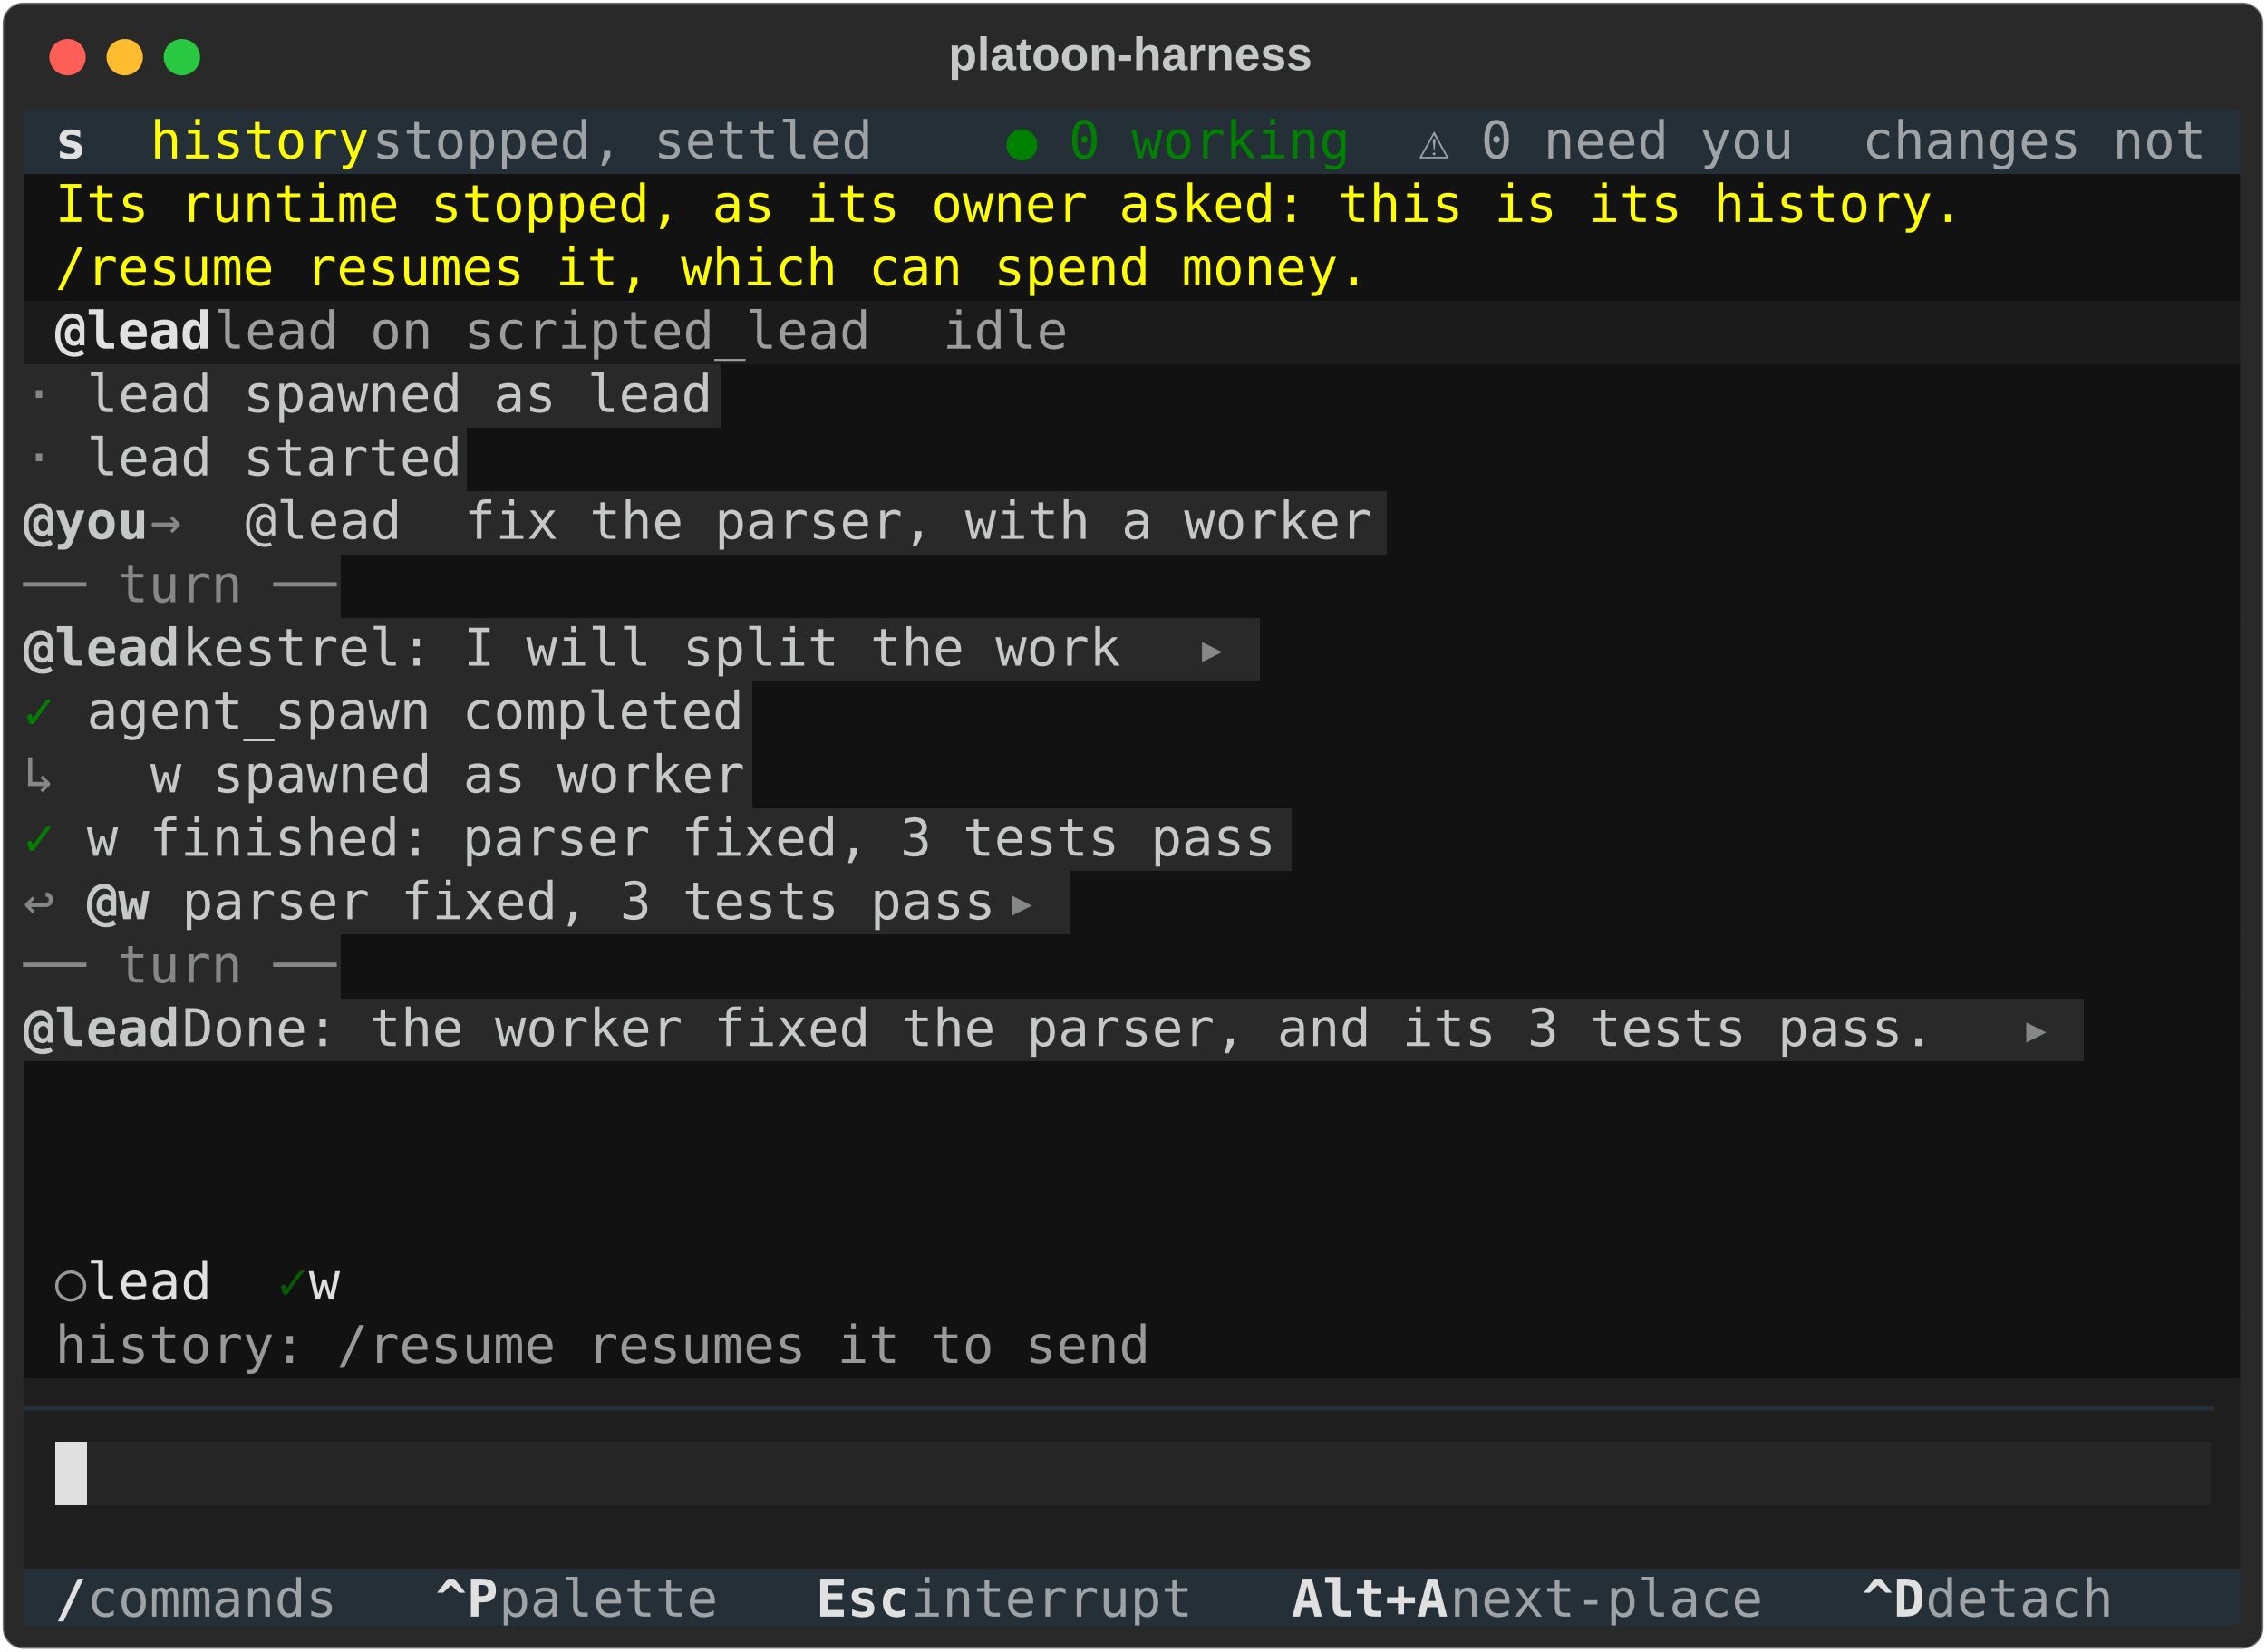
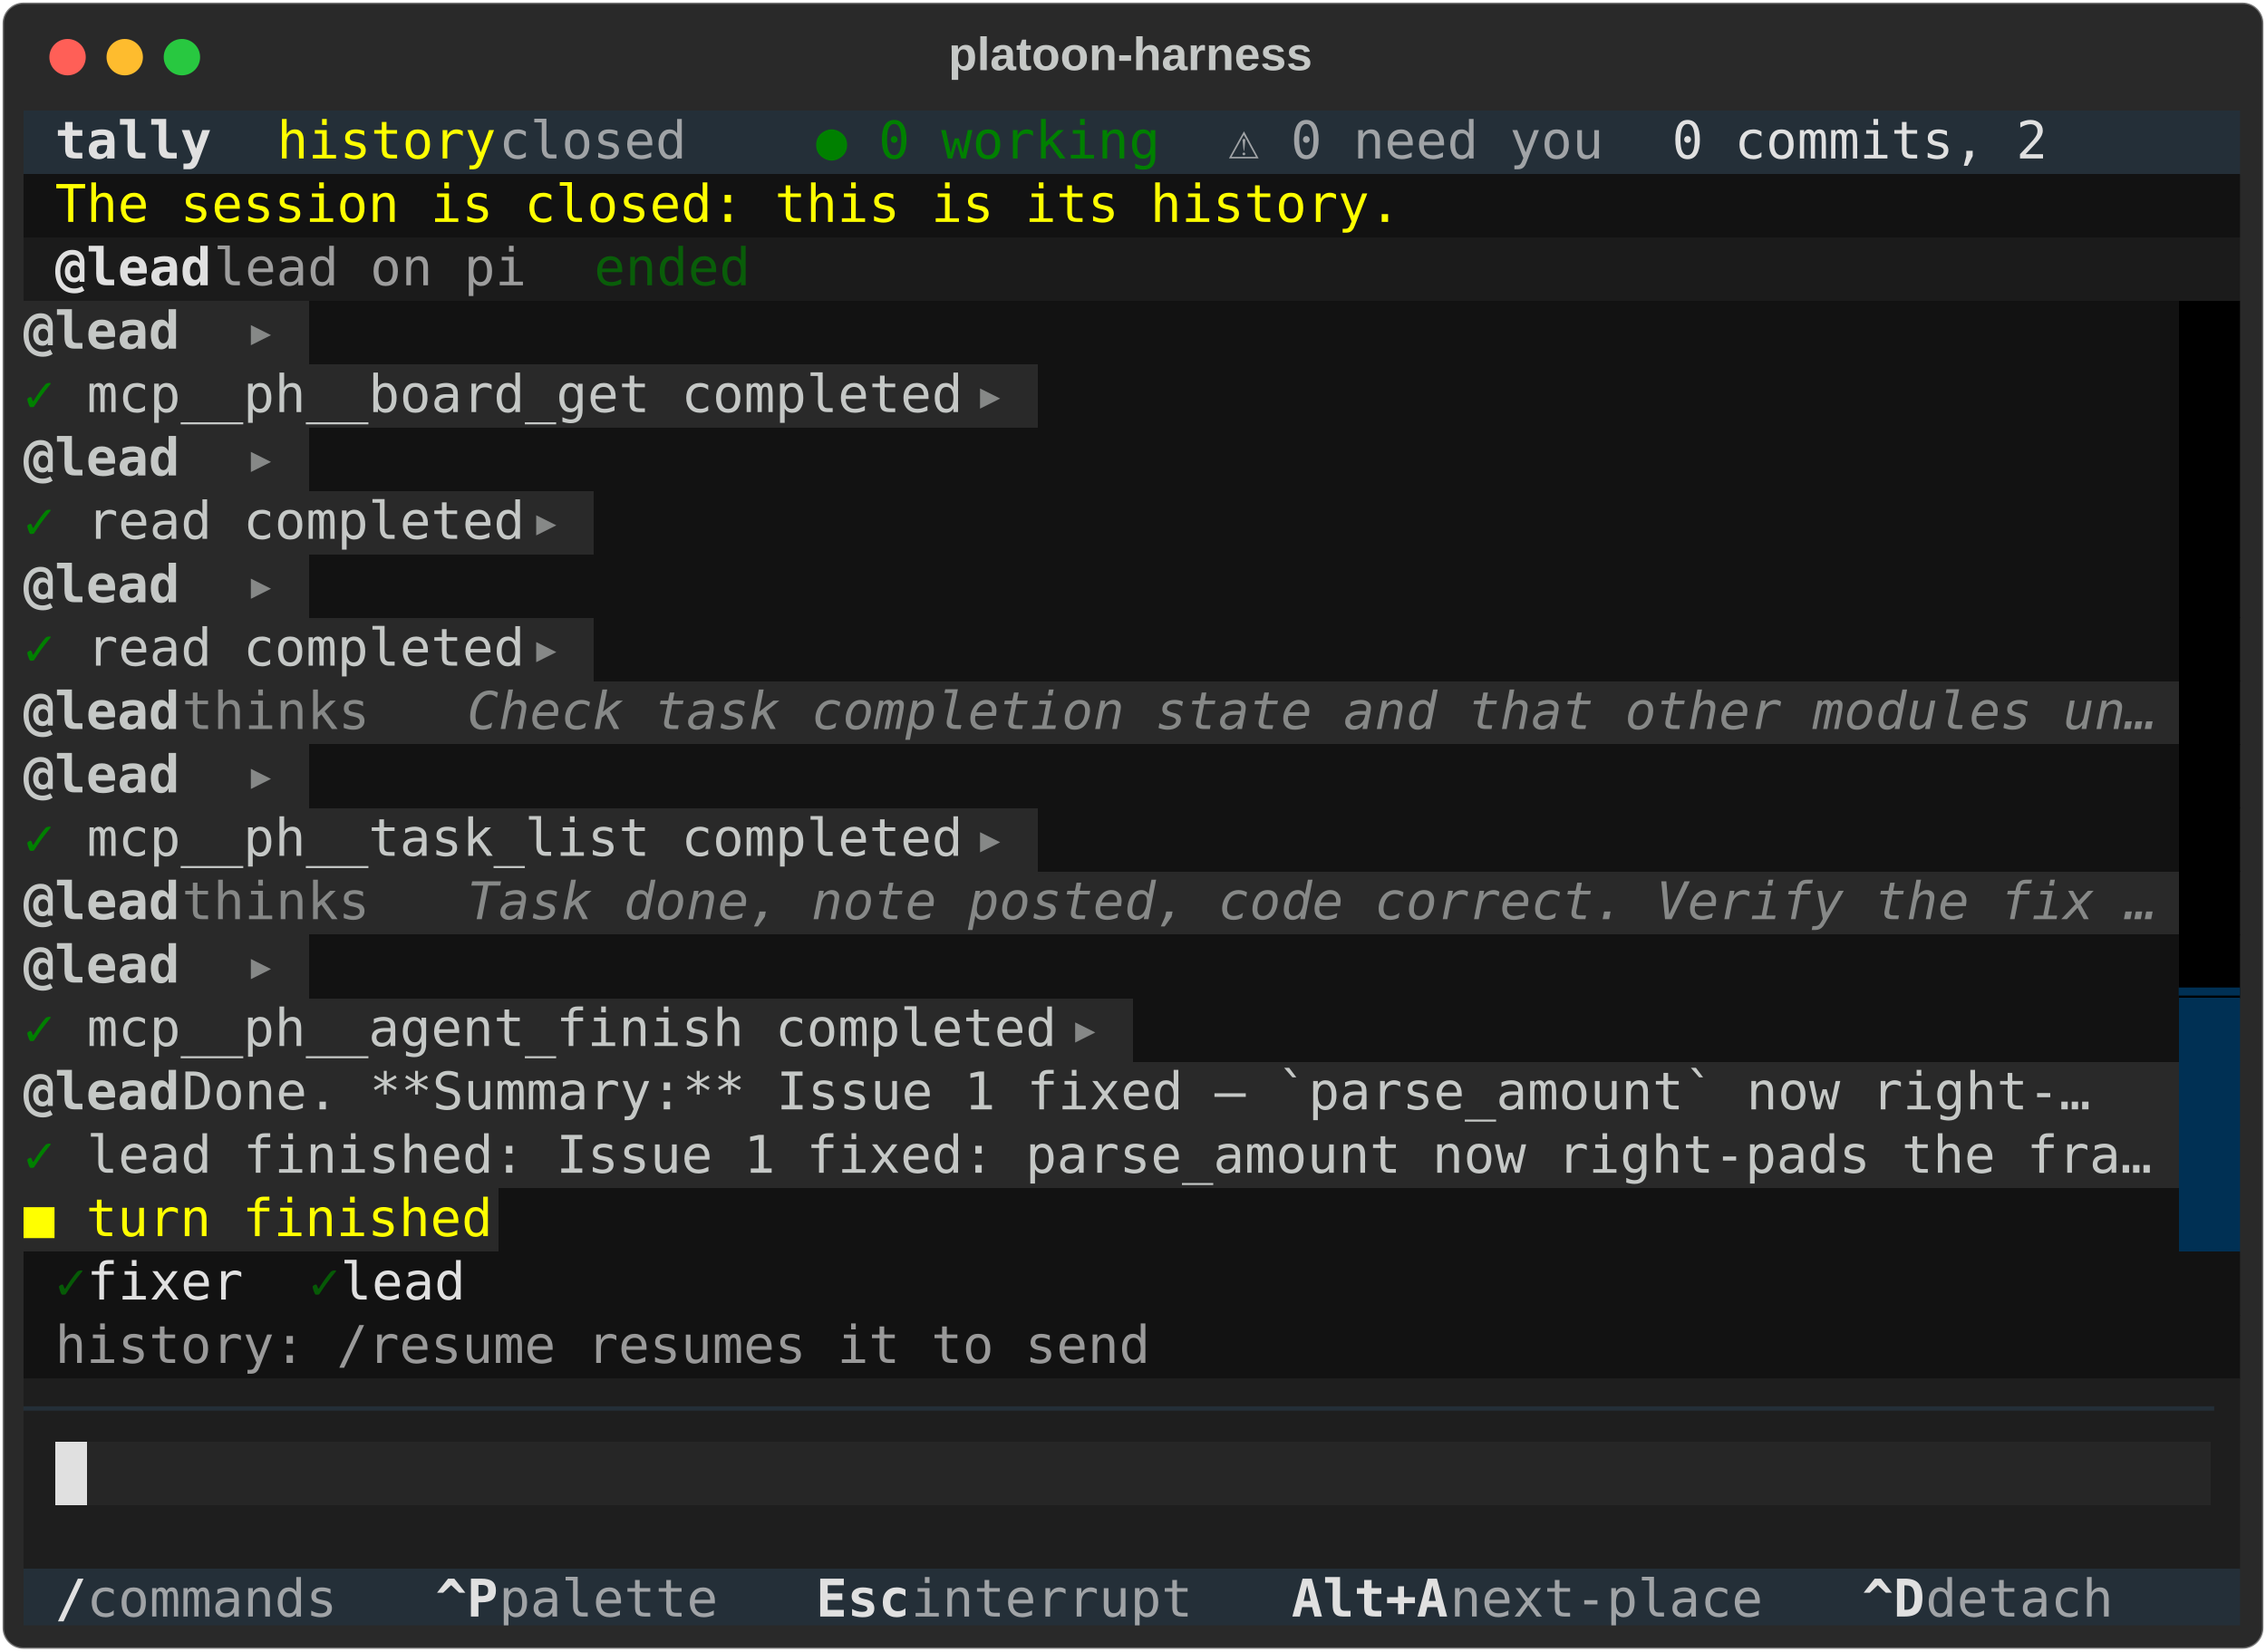
<svg xmlns="http://www.w3.org/2000/svg" class="rich-terminal" viewBox="0 0 872 635.6">
  <style>

    @font-face {
        font-family: "Fira Code";
        src: local("FiraCode-Regular"),
                url("https://cdnjs.cloudflare.com/ajax/libs/firacode/6.2.0/woff2/FiraCode-Regular.woff2") format("woff2"),
                url("https://cdnjs.cloudflare.com/ajax/libs/firacode/6.2.0/woff/FiraCode-Regular.woff") format("woff");
        font-style: normal;
        font-weight: 400;
    }
    @font-face {
        font-family: "Fira Code";
        src: local("FiraCode-Bold"),
                url("https://cdnjs.cloudflare.com/ajax/libs/firacode/6.2.0/woff2/FiraCode-Bold.woff2") format("woff2"),
                url("https://cdnjs.cloudflare.com/ajax/libs/firacode/6.2.0/woff/FiraCode-Bold.woff") format("woff");
        font-style: bold;
        font-weight: 700;
    }

-     .terminal-1050055986-matrix {
+     .terminal-2541509900-matrix {
        font-family: Fira Code, monospace;
        font-size: 20px;
        line-height: 24.4px;
        font-variant-east-asian: full-width;
    }

-     .terminal-1050055986-title {
+     .terminal-2541509900-title {
        font-size: 18px;
        font-weight: bold;
        font-family: arial;
    }

-     .terminal-1050055986-r1 { fill: #c5c8c6 }
- .terminal-1050055986-r2 { fill: #e0e0e0;font-weight: bold }
- .terminal-1050055986-r3 { fill: #e0e0e0 }
- .terminal-1050055986-r4 { fill: #ffff00 }
- .terminal-1050055986-r5 { fill: #a0a3a6 }
- .terminal-1050055986-r6 { fill: #008000 }
- .terminal-1050055986-r7 { fill: #9d9d9d }
- .terminal-1050055986-r8 { fill: #868887 }
- .terminal-1050055986-r9 { fill: #c5c8c6;font-weight: bold }
- .terminal-1050055986-r10 { fill: #999999 }
- .terminal-1050055986-r11 { fill: #065a06 }
- .terminal-1050055986-r12 { fill: #242f38 }
- .terminal-1050055986-r13 { fill: #121212 }
+     .terminal-2541509900-r1 { fill: #c5c8c6 }
+ .terminal-2541509900-r2 { fill: #e0e0e0;font-weight: bold }
+ .terminal-2541509900-r3 { fill: #e0e0e0 }
+ .terminal-2541509900-r4 { fill: #ffff00 }
+ .terminal-2541509900-r5 { fill: #a0a3a6 }
+ .terminal-2541509900-r6 { fill: #008000 }
+ .terminal-2541509900-r7 { fill: #9d9d9d }
+ .terminal-2541509900-r8 { fill: #095d09 }
+ .terminal-2541509900-r9 { fill: #c5c8c6;font-weight: bold }
+ .terminal-2541509900-r10 { fill: #868887 }
+ .terminal-2541509900-r11 { fill: #868887;font-style: italic; }
+ .terminal-2541509900-r12 { fill: #003054 }
+ .terminal-2541509900-r13 { fill: #121212 }
+ .terminal-2541509900-r14 { fill: #065a06 }
+ .terminal-2541509900-r15 { fill: #999999 }
+ .terminal-2541509900-r16 { fill: #242f38 }
    </style>
  <defs>
-     <clipPath id="terminal-1050055986-clip-terminal">
+     <clipPath id="terminal-2541509900-clip-terminal">
      <rect x="0" y="0" width="853.0" height="584.6" />
    </clipPath>
-     <clipPath id="terminal-1050055986-line-0">
+     <clipPath id="terminal-2541509900-line-0">
      <rect x="0" y="1.5" width="854" height="24.65" />
    </clipPath>
-     <clipPath id="terminal-1050055986-line-1">
+     <clipPath id="terminal-2541509900-line-1">
      <rect x="0" y="25.9" width="854" height="24.65" />
    </clipPath>
-     <clipPath id="terminal-1050055986-line-2">
+     <clipPath id="terminal-2541509900-line-2">
      <rect x="0" y="50.3" width="854" height="24.65" />
    </clipPath>
-     <clipPath id="terminal-1050055986-line-3">
+     <clipPath id="terminal-2541509900-line-3">
      <rect x="0" y="74.7" width="854" height="24.65" />
    </clipPath>
-     <clipPath id="terminal-1050055986-line-4">
+     <clipPath id="terminal-2541509900-line-4">
      <rect x="0" y="99.1" width="854" height="24.65" />
    </clipPath>
-     <clipPath id="terminal-1050055986-line-5">
+     <clipPath id="terminal-2541509900-line-5">
      <rect x="0" y="123.5" width="854" height="24.65" />
    </clipPath>
-     <clipPath id="terminal-1050055986-line-6">
+     <clipPath id="terminal-2541509900-line-6">
      <rect x="0" y="147.9" width="854" height="24.65" />
    </clipPath>
-     <clipPath id="terminal-1050055986-line-7">
+     <clipPath id="terminal-2541509900-line-7">
      <rect x="0" y="172.3" width="854" height="24.65" />
    </clipPath>
-     <clipPath id="terminal-1050055986-line-8">
+     <clipPath id="terminal-2541509900-line-8">
      <rect x="0" y="196.7" width="854" height="24.65" />
    </clipPath>
-     <clipPath id="terminal-1050055986-line-9">
+     <clipPath id="terminal-2541509900-line-9">
      <rect x="0" y="221.1" width="854" height="24.65" />
    </clipPath>
-     <clipPath id="terminal-1050055986-line-10">
+     <clipPath id="terminal-2541509900-line-10">
      <rect x="0" y="245.5" width="854" height="24.65" />
    </clipPath>
-     <clipPath id="terminal-1050055986-line-11">
+     <clipPath id="terminal-2541509900-line-11">
      <rect x="0" y="269.9" width="854" height="24.65" />
    </clipPath>
-     <clipPath id="terminal-1050055986-line-12">
+     <clipPath id="terminal-2541509900-line-12">
      <rect x="0" y="294.3" width="854" height="24.65" />
    </clipPath>
-     <clipPath id="terminal-1050055986-line-13">
+     <clipPath id="terminal-2541509900-line-13">
      <rect x="0" y="318.7" width="854" height="24.65" />
    </clipPath>
-     <clipPath id="terminal-1050055986-line-14">
+     <clipPath id="terminal-2541509900-line-14">
      <rect x="0" y="343.1" width="854" height="24.65" />
    </clipPath>
-     <clipPath id="terminal-1050055986-line-15">
+     <clipPath id="terminal-2541509900-line-15">
      <rect x="0" y="367.5" width="854" height="24.65" />
    </clipPath>
-     <clipPath id="terminal-1050055986-line-16">
+     <clipPath id="terminal-2541509900-line-16">
      <rect x="0" y="391.9" width="854" height="24.65" />
    </clipPath>
-     <clipPath id="terminal-1050055986-line-17">
+     <clipPath id="terminal-2541509900-line-17">
      <rect x="0" y="416.3" width="854" height="24.65" />
    </clipPath>
-     <clipPath id="terminal-1050055986-line-18">
+     <clipPath id="terminal-2541509900-line-18">
      <rect x="0" y="440.7" width="854" height="24.65" />
    </clipPath>
-     <clipPath id="terminal-1050055986-line-19">
+     <clipPath id="terminal-2541509900-line-19">
      <rect x="0" y="465.1" width="854" height="24.65" />
    </clipPath>
-     <clipPath id="terminal-1050055986-line-20">
+     <clipPath id="terminal-2541509900-line-20">
      <rect x="0" y="489.5" width="854" height="24.65" />
    </clipPath>
-     <clipPath id="terminal-1050055986-line-21">
+     <clipPath id="terminal-2541509900-line-21">
      <rect x="0" y="513.9" width="854" height="24.65" />
    </clipPath>
-     <clipPath id="terminal-1050055986-line-22">
+     <clipPath id="terminal-2541509900-line-22">
      <rect x="0" y="538.3" width="854" height="24.65" />
    </clipPath>
  </defs>
  <rect fill="#292929" stroke="rgba(255,255,255,0.35)" stroke-width="1" x="1" y="1" width="870" height="633.6" rx="8" />
-   <text class="terminal-1050055986-title" fill="#c5c8c6" text-anchor="middle" x="435" y="27">platoon-harness</text>
+   <text class="terminal-2541509900-title" fill="#c5c8c6" text-anchor="middle" x="435" y="27">platoon-harness</text>
  <g transform="translate(26,22)">
    <circle cx="0" cy="0" r="7" fill="#ff5f57" />
    <circle cx="22" cy="0" r="7" fill="#febc2e" />
    <circle cx="44" cy="0" r="7" fill="#28c840" />
  </g>
-   <g transform="translate(9, 41)" clip-path="url(#terminal-1050055986-clip-terminal)">
+   <g transform="translate(9, 41)" clip-path="url(#terminal-2541509900-clip-terminal)">
    <rect fill="#242f38" x="0" y="1.5" width="12.2" height="24.65" shape-rendering="crispEdges" />
-     <rect fill="#242f38" x="12.2" y="1.5" width="12.2" height="24.65" shape-rendering="crispEdges" />
-     <rect fill="#242f38" x="24.4" y="1.5" width="24.4" height="24.65" shape-rendering="crispEdges" />
-     <rect fill="#242f38" x="48.8" y="1.5" width="85.4" height="24.65" shape-rendering="crispEdges" />
-     <rect fill="#242f38" x="134.2" y="1.5" width="244" height="24.65" shape-rendering="crispEdges" />
-     <rect fill="#242f38" x="378.2" y="1.5" width="158.6" height="24.65" shape-rendering="crispEdges" />
-     <rect fill="#242f38" x="536.8" y="1.5" width="170.8" height="24.65" shape-rendering="crispEdges" />
-     <rect fill="#242f38" x="707.6" y="1.5" width="134.2" height="24.65" shape-rendering="crispEdges" />
-     <rect fill="#242f38" x="841.8" y="1.5" width="12.2" height="24.65" shape-rendering="crispEdges" />
+     <rect fill="#242f38" x="12.2" y="1.5" width="61" height="24.65" shape-rendering="crispEdges" />
+     <rect fill="#242f38" x="73.2" y="1.5" width="24.4" height="24.65" shape-rendering="crispEdges" />
+     <rect fill="#242f38" x="97.6" y="1.5" width="85.4" height="24.65" shape-rendering="crispEdges" />
+     <rect fill="#242f38" x="183" y="1.5" width="122" height="24.65" shape-rendering="crispEdges" />
+     <rect fill="#242f38" x="305" y="1.5" width="158.6" height="24.65" shape-rendering="crispEdges" />
+     <rect fill="#242f38" x="463.6" y="1.5" width="170.8" height="24.65" shape-rendering="crispEdges" />
+     <rect fill="#242f38" x="634.4" y="1.5" width="146.4" height="24.65" shape-rendering="crispEdges" />
+     <rect fill="#242f38" x="780.8" y="1.5" width="73.2" height="24.65" shape-rendering="crispEdges" />
    <rect fill="#121212" x="0" y="25.9" width="12.2" height="24.65" shape-rendering="crispEdges" />
-     <rect fill="#121212" x="12.2" y="25.9" width="744.2" height="24.65" shape-rendering="crispEdges" />
-     <rect fill="#121212" x="756.4" y="25.9" width="97.6" height="24.65" shape-rendering="crispEdges" />
-     <rect fill="#121212" x="0" y="50.3" width="12.2" height="24.65" shape-rendering="crispEdges" />
-     <rect fill="#121212" x="12.2" y="50.3" width="512.4" height="24.65" shape-rendering="crispEdges" />
-     <rect fill="#121212" x="524.6" y="50.3" width="329.4" height="24.65" shape-rendering="crispEdges" />
-     <rect fill="#1b1b1b" x="0" y="74.7" width="12.2" height="24.65" shape-rendering="crispEdges" />
-     <rect fill="#1b1b1b" x="12.2" y="74.7" width="61" height="24.65" shape-rendering="crispEdges" />
-     <rect fill="#1b1b1b" x="73.2" y="74.7" width="280.6" height="24.65" shape-rendering="crispEdges" />
-     <rect fill="#1b1b1b" x="353.8" y="74.7" width="73.2" height="24.65" shape-rendering="crispEdges" />
-     <rect fill="#1b1b1b" x="427" y="74.7" width="24.4" height="24.65" shape-rendering="crispEdges" />
-     <rect fill="#1b1b1b" x="451.4" y="74.7" width="402.6" height="24.65" shape-rendering="crispEdges" />
-     <rect fill="#121212" x="268.4" y="99.1" width="585.6" height="24.65" shape-rendering="crispEdges" />
-     <rect fill="#121212" x="170.8" y="123.5" width="683.2" height="24.65" shape-rendering="crispEdges" />
-     <rect fill="#121212" x="524.6" y="147.9" width="329.4" height="24.65" shape-rendering="crispEdges" />
-     <rect fill="#121212" x="122" y="172.3" width="732" height="24.65" shape-rendering="crispEdges" />
-     <rect fill="#121212" x="475.8" y="196.7" width="378.2" height="24.65" shape-rendering="crispEdges" />
-     <rect fill="#121212" x="280.6" y="221.1" width="573.4" height="24.65" shape-rendering="crispEdges" />
-     <rect fill="#121212" x="280.6" y="245.5" width="573.4" height="24.65" shape-rendering="crispEdges" />
-     <rect fill="#121212" x="488" y="269.9" width="366" height="24.65" shape-rendering="crispEdges" />
-     <rect fill="#121212" x="402.6" y="294.3" width="451.4" height="24.65" shape-rendering="crispEdges" />
-     <rect fill="#121212" x="122" y="318.7" width="732" height="24.65" shape-rendering="crispEdges" />
-     <rect fill="#121212" x="793" y="343.1" width="61" height="24.65" shape-rendering="crispEdges" />
-     <rect fill="#121212" x="0" y="367.5" width="854" height="24.65" shape-rendering="crispEdges" />
-     <rect fill="#121212" x="0" y="391.9" width="854" height="24.65" shape-rendering="crispEdges" />
-     <rect fill="#121212" x="0" y="416.3" width="854" height="24.65" shape-rendering="crispEdges" />
+     <rect fill="#121212" x="12.2" y="25.9" width="524.6" height="24.65" shape-rendering="crispEdges" />
+     <rect fill="#121212" x="536.8" y="25.9" width="317.2" height="24.65" shape-rendering="crispEdges" />
+     <rect fill="#1b1b1b" x="0" y="50.3" width="12.2" height="24.65" shape-rendering="crispEdges" />
+     <rect fill="#1b1b1b" x="12.2" y="50.3" width="61" height="24.65" shape-rendering="crispEdges" />
+     <rect fill="#1b1b1b" x="73.2" y="50.3" width="146.4" height="24.65" shape-rendering="crispEdges" />
+     <rect fill="#1b1b1b" x="219.6" y="50.3" width="85.4" height="24.65" shape-rendering="crispEdges" />
+     <rect fill="#1b1b1b" x="305" y="50.3" width="24.4" height="24.65" shape-rendering="crispEdges" />
+     <rect fill="#1b1b1b" x="329.4" y="50.3" width="524.6" height="24.65" shape-rendering="crispEdges" />
+     <rect fill="#121212" x="109.8" y="74.7" width="719.8" height="24.65" shape-rendering="crispEdges" />
+     <rect fill="#000000" x="829.6" y="74.7" width="24.4" height="24.65" shape-rendering="crispEdges" />
+     <rect fill="#121212" x="390.4" y="99.1" width="439.2" height="24.65" shape-rendering="crispEdges" />
+     <rect fill="#000000" x="829.6" y="99.1" width="24.4" height="24.65" shape-rendering="crispEdges" />
+     <rect fill="#121212" x="109.8" y="123.5" width="719.8" height="24.65" shape-rendering="crispEdges" />
+     <rect fill="#000000" x="829.6" y="123.5" width="24.4" height="24.65" shape-rendering="crispEdges" />
+     <rect fill="#121212" x="219.6" y="147.9" width="610" height="24.65" shape-rendering="crispEdges" />
+     <rect fill="#000000" x="829.6" y="147.9" width="24.4" height="24.65" shape-rendering="crispEdges" />
+     <rect fill="#121212" x="109.8" y="172.3" width="719.8" height="24.65" shape-rendering="crispEdges" />
+     <rect fill="#000000" x="829.6" y="172.3" width="24.4" height="24.65" shape-rendering="crispEdges" />
+     <rect fill="#121212" x="219.6" y="196.7" width="610" height="24.65" shape-rendering="crispEdges" />
+     <rect fill="#000000" x="829.6" y="196.7" width="24.4" height="24.65" shape-rendering="crispEdges" />
+     <rect fill="#000000" x="829.6" y="221.1" width="24.4" height="24.65" shape-rendering="crispEdges" />
+     <rect fill="#121212" x="109.8" y="245.5" width="719.8" height="24.65" shape-rendering="crispEdges" />
+     <rect fill="#000000" x="829.6" y="245.5" width="24.4" height="24.65" shape-rendering="crispEdges" />
+     <rect fill="#121212" x="390.4" y="269.9" width="439.2" height="24.65" shape-rendering="crispEdges" />
+     <rect fill="#000000" x="829.6" y="269.9" width="24.4" height="24.65" shape-rendering="crispEdges" />
+     <rect fill="#000000" x="829.6" y="294.3" width="24.4" height="24.65" shape-rendering="crispEdges" />
+     <rect fill="#121212" x="109.8" y="318.7" width="719.8" height="24.65" shape-rendering="crispEdges" />
+     <rect fill="#000000" x="829.6" y="318.7" width="24.4" height="24.65" shape-rendering="crispEdges" />
+     <rect fill="#121212" x="427" y="343.1" width="402.6" height="24.65" shape-rendering="crispEdges" />
+     <rect fill="#003054" x="829.6" y="343.1" width="24.4" height="24.65" shape-rendering="crispEdges" />
+     <rect fill="#003054" x="829.6" y="367.5" width="24.4" height="24.65" shape-rendering="crispEdges" />
+     <rect fill="#003054" x="829.6" y="391.9" width="24.4" height="24.65" shape-rendering="crispEdges" />
+     <rect fill="#121212" x="183" y="416.3" width="646.6" height="24.65" shape-rendering="crispEdges" />
+     <rect fill="#003054" x="829.6" y="416.3" width="24.4" height="24.65" shape-rendering="crispEdges" />
    <rect fill="#121212" x="0" y="440.7" width="12.2" height="24.65" shape-rendering="crispEdges" />
    <rect fill="#121212" x="12.2" y="440.7" width="12.2" height="24.65" shape-rendering="crispEdges" />
-     <rect fill="#121212" x="24.4" y="440.7" width="73.2" height="24.65" shape-rendering="crispEdges" />
-     <rect fill="#121212" x="97.6" y="440.7" width="12.2" height="24.65" shape-rendering="crispEdges" />
-     <rect fill="#121212" x="109.8" y="440.7" width="36.6" height="24.65" shape-rendering="crispEdges" />
-     <rect fill="#121212" x="146.4" y="440.7" width="707.6" height="24.65" shape-rendering="crispEdges" />
+     <rect fill="#121212" x="24.4" y="440.7" width="85.4" height="24.65" shape-rendering="crispEdges" />
+     <rect fill="#121212" x="109.8" y="440.7" width="12.2" height="24.65" shape-rendering="crispEdges" />
+     <rect fill="#121212" x="122" y="440.7" width="73.2" height="24.65" shape-rendering="crispEdges" />
+     <rect fill="#121212" x="195.2" y="440.7" width="658.8" height="24.65" shape-rendering="crispEdges" />
    <rect fill="#121212" x="0" y="465.1" width="12.2" height="24.65" shape-rendering="crispEdges" />
    <rect fill="#121212" x="12.2" y="465.1" width="427" height="24.65" shape-rendering="crispEdges" />
    <rect fill="#121212" x="439.2" y="465.1" width="414.8" height="24.65" shape-rendering="crispEdges" />
    <rect fill="#1e1e1e" x="0" y="489.5" width="854" height="24.65" shape-rendering="crispEdges" />
    <rect fill="#1e1e1e" x="0" y="513.9" width="12.2" height="24.65" shape-rendering="crispEdges" />
    <rect fill="#e0e0e0" x="12.2" y="513.9" width="12.2" height="24.65" shape-rendering="crispEdges" />
    <rect fill="#262626" x="24.4" y="513.9" width="817.4" height="24.65" shape-rendering="crispEdges" />
    <rect fill="#1e1e1e" x="841.8" y="513.9" width="12.2" height="24.65" shape-rendering="crispEdges" />
    <rect fill="#1e1e1e" x="0" y="538.3" width="12.2" height="24.65" shape-rendering="crispEdges" />
    <rect fill="#1e1e1e" x="12.2" y="538.3" width="829.6" height="24.65" shape-rendering="crispEdges" />
    <rect fill="#1e1e1e" x="841.8" y="538.3" width="12.2" height="24.65" shape-rendering="crispEdges" />
    <rect fill="#242f38" x="0" y="562.7" width="12.2" height="24.65" shape-rendering="crispEdges" />
    <rect fill="#242f38" x="12.2" y="562.7" width="12.2" height="24.65" shape-rendering="crispEdges" />
    <rect fill="#242f38" x="24.4" y="562.7" width="109.8" height="24.65" shape-rendering="crispEdges" />
    <rect fill="#242f38" x="134.2" y="562.7" width="24.4" height="24.65" shape-rendering="crispEdges" />
    <rect fill="#242f38" x="158.6" y="562.7" width="24.4" height="24.65" shape-rendering="crispEdges" />
    <rect fill="#242f38" x="183" y="562.7" width="97.6" height="24.65" shape-rendering="crispEdges" />
    <rect fill="#242f38" x="280.6" y="562.7" width="24.4" height="24.65" shape-rendering="crispEdges" />
    <rect fill="#242f38" x="305" y="562.7" width="36.6" height="24.65" shape-rendering="crispEdges" />
    <rect fill="#242f38" x="341.6" y="562.7" width="122" height="24.65" shape-rendering="crispEdges" />
    <rect fill="#242f38" x="463.6" y="562.7" width="24.4" height="24.65" shape-rendering="crispEdges" />
    <rect fill="#242f38" x="488" y="562.7" width="61" height="24.65" shape-rendering="crispEdges" />
    <rect fill="#242f38" x="549" y="562.7" width="134.2" height="24.65" shape-rendering="crispEdges" />
    <rect fill="#242f38" x="683.2" y="562.7" width="24.4" height="24.65" shape-rendering="crispEdges" />
    <rect fill="#242f38" x="707.6" y="562.7" width="24.4" height="24.65" shape-rendering="crispEdges" />
    <rect fill="#242f38" x="732" y="562.7" width="85.4" height="24.65" shape-rendering="crispEdges" />
    <rect fill="#242f38" x="817.4" y="562.7" width="24.4" height="24.65" shape-rendering="crispEdges" />
    <rect fill="#242f38" x="841.8" y="562.7" width="12.2" height="24.65" shape-rendering="crispEdges" />
-     <g class="terminal-1050055986-matrix">
-       <text class="terminal-1050055986-r2" x="12.2" y="20" textLength="12.2" clip-path="url(#terminal-1050055986-line-0)">s</text>
-       <text class="terminal-1050055986-r4" x="48.8" y="20" textLength="85.4" clip-path="url(#terminal-1050055986-line-0)">history</text>
-       <text class="terminal-1050055986-r5" x="134.2" y="20" textLength="244" clip-path="url(#terminal-1050055986-line-0)"> stopped, settled   </text>
-       <text class="terminal-1050055986-r6" x="378.2" y="20" textLength="158.6" clip-path="url(#terminal-1050055986-line-0)">● 0 working  </text>
-       <text class="terminal-1050055986-r5" x="536.8" y="20" textLength="170.8" clip-path="url(#terminal-1050055986-line-0)">⚠ 0 need you  </text>
-       <text class="terminal-1050055986-r5" x="707.6" y="20" textLength="134.2" clip-path="url(#terminal-1050055986-line-0)">changes not</text>
-       <text class="terminal-1050055986-r1" x="854" y="20" textLength="12.2" clip-path="url(#terminal-1050055986-line-0)">
- </text>
-       <text class="terminal-1050055986-r4" x="12.2" y="44.4" textLength="744.2" clip-path="url(#terminal-1050055986-line-1)">Its runtime stopped, as its owner asked: this is its history.</text>
-       <text class="terminal-1050055986-r1" x="854" y="44.4" textLength="12.2" clip-path="url(#terminal-1050055986-line-1)">
- </text>
-       <text class="terminal-1050055986-r4" x="12.2" y="68.8" textLength="512.4" clip-path="url(#terminal-1050055986-line-2)">/resume resumes it, which can spend money.</text>
-       <text class="terminal-1050055986-r1" x="854" y="68.8" textLength="12.2" clip-path="url(#terminal-1050055986-line-2)">
- </text>
-       <text class="terminal-1050055986-r2" x="12.2" y="93.2" textLength="61" clip-path="url(#terminal-1050055986-line-3)">@lead</text>
-       <text class="terminal-1050055986-r7" x="73.2" y="93.2" textLength="280.6" clip-path="url(#terminal-1050055986-line-3)">  lead on scripted_lead</text>
-       <text class="terminal-1050055986-r7" x="353.8" y="93.2" textLength="73.2" clip-path="url(#terminal-1050055986-line-3)">  idle</text>
-       <text class="terminal-1050055986-r1" x="854" y="93.2" textLength="12.2" clip-path="url(#terminal-1050055986-line-3)">
- </text>
-       <text class="terminal-1050055986-r8" x="0" y="117.6" textLength="24.4" clip-path="url(#terminal-1050055986-line-4)">· </text>
-       <text class="terminal-1050055986-r1" x="24.4" y="117.6" textLength="244" clip-path="url(#terminal-1050055986-line-4)">lead spawned as lead</text>
-       <text class="terminal-1050055986-r1" x="854" y="117.6" textLength="12.2" clip-path="url(#terminal-1050055986-line-4)">
- </text>
-       <text class="terminal-1050055986-r8" x="0" y="142" textLength="24.4" clip-path="url(#terminal-1050055986-line-5)">· </text>
-       <text class="terminal-1050055986-r1" x="24.4" y="142" textLength="146.4" clip-path="url(#terminal-1050055986-line-5)">lead started</text>
-       <text class="terminal-1050055986-r1" x="854" y="142" textLength="12.2" clip-path="url(#terminal-1050055986-line-5)">
- </text>
-       <text class="terminal-1050055986-r9" x="0" y="166.4" textLength="48.8" clip-path="url(#terminal-1050055986-line-6)">@you</text>
-       <text class="terminal-1050055986-r8" x="48.8" y="166.4" textLength="36.6" clip-path="url(#terminal-1050055986-line-6)"> → </text>
-       <text class="terminal-1050055986-r1" x="85.4" y="166.4" textLength="439.2" clip-path="url(#terminal-1050055986-line-6)">@lead  fix the parser, with a worker</text>
-       <text class="terminal-1050055986-r1" x="854" y="166.4" textLength="12.2" clip-path="url(#terminal-1050055986-line-6)">
- </text>
-       <text class="terminal-1050055986-r8" x="0" y="190.8" textLength="122" clip-path="url(#terminal-1050055986-line-7)">── turn ──</text>
-       <text class="terminal-1050055986-r1" x="854" y="190.8" textLength="12.2" clip-path="url(#terminal-1050055986-line-7)">
- </text>
-       <text class="terminal-1050055986-r9" x="0" y="215.2" textLength="61" clip-path="url(#terminal-1050055986-line-8)">@lead</text>
-       <text class="terminal-1050055986-r1" x="61" y="215.2" textLength="390.4" clip-path="url(#terminal-1050055986-line-8)">  kestrel: I will split the work</text>
-       <text class="terminal-1050055986-r8" x="451.4" y="215.2" textLength="24.4" clip-path="url(#terminal-1050055986-line-8)"> ▸</text>
-       <text class="terminal-1050055986-r1" x="854" y="215.2" textLength="12.2" clip-path="url(#terminal-1050055986-line-8)">
- </text>
-       <text class="terminal-1050055986-r6" x="0" y="239.6" textLength="24.4" clip-path="url(#terminal-1050055986-line-9)">✓ </text>
-       <text class="terminal-1050055986-r1" x="24.4" y="239.6" textLength="256.2" clip-path="url(#terminal-1050055986-line-9)">agent_spawn completed</text>
-       <text class="terminal-1050055986-r1" x="854" y="239.6" textLength="12.2" clip-path="url(#terminal-1050055986-line-9)">
- </text>
-       <text class="terminal-1050055986-r8" x="0" y="264" textLength="48.8" clip-path="url(#terminal-1050055986-line-10)">  ↳ </text>
-       <text class="terminal-1050055986-r1" x="48.8" y="264" textLength="231.8" clip-path="url(#terminal-1050055986-line-10)">w spawned as worker</text>
-       <text class="terminal-1050055986-r1" x="854" y="264" textLength="12.2" clip-path="url(#terminal-1050055986-line-10)">
- </text>
-       <text class="terminal-1050055986-r6" x="0" y="288.4" textLength="24.4" clip-path="url(#terminal-1050055986-line-11)">✓ </text>
-       <text class="terminal-1050055986-r1" x="24.4" y="288.4" textLength="463.6" clip-path="url(#terminal-1050055986-line-11)">w finished: parser fixed, 3 tests pass</text>
-       <text class="terminal-1050055986-r1" x="854" y="288.4" textLength="12.2" clip-path="url(#terminal-1050055986-line-11)">
- </text>
-       <text class="terminal-1050055986-r8" x="0" y="312.8" textLength="24.4" clip-path="url(#terminal-1050055986-line-12)">↩ </text>
-       <text class="terminal-1050055986-r9" x="24.4" y="312.8" textLength="36.6" clip-path="url(#terminal-1050055986-line-12)">@w </text>
-       <text class="terminal-1050055986-r1" x="61" y="312.8" textLength="317.2" clip-path="url(#terminal-1050055986-line-12)">parser fixed, 3 tests pass</text>
-       <text class="terminal-1050055986-r8" x="378.2" y="312.8" textLength="24.4" clip-path="url(#terminal-1050055986-line-12)"> ▸</text>
-       <text class="terminal-1050055986-r1" x="854" y="312.8" textLength="12.2" clip-path="url(#terminal-1050055986-line-12)">
- </text>
-       <text class="terminal-1050055986-r8" x="0" y="337.2" textLength="122" clip-path="url(#terminal-1050055986-line-13)">── turn ──</text>
-       <text class="terminal-1050055986-r1" x="854" y="337.2" textLength="12.2" clip-path="url(#terminal-1050055986-line-13)">
- </text>
-       <text class="terminal-1050055986-r9" x="0" y="361.6" textLength="61" clip-path="url(#terminal-1050055986-line-14)">@lead</text>
-       <text class="terminal-1050055986-r1" x="61" y="361.6" textLength="707.6" clip-path="url(#terminal-1050055986-line-14)">  Done: the worker fixed the parser, and its 3 tests pass.</text>
-       <text class="terminal-1050055986-r8" x="768.6" y="361.6" textLength="24.4" clip-path="url(#terminal-1050055986-line-14)"> ▸</text>
-       <text class="terminal-1050055986-r1" x="854" y="361.6" textLength="12.2" clip-path="url(#terminal-1050055986-line-14)">
- </text>
-       <text class="terminal-1050055986-r1" x="854" y="386" textLength="12.2" clip-path="url(#terminal-1050055986-line-15)">
- </text>
-       <text class="terminal-1050055986-r1" x="854" y="410.4" textLength="12.2" clip-path="url(#terminal-1050055986-line-16)">
- </text>
-       <text class="terminal-1050055986-r1" x="854" y="434.8" textLength="12.2" clip-path="url(#terminal-1050055986-line-17)">
- </text>
-       <text class="terminal-1050055986-r10" x="12.2" y="459.2" textLength="12.2" clip-path="url(#terminal-1050055986-line-18)">○</text>
-       <text class="terminal-1050055986-r3" x="24.4" y="459.2" textLength="73.2" clip-path="url(#terminal-1050055986-line-18)">lead  </text>
-       <text class="terminal-1050055986-r11" x="97.6" y="459.2" textLength="12.2" clip-path="url(#terminal-1050055986-line-18)">✓</text>
-       <text class="terminal-1050055986-r3" x="109.8" y="459.2" textLength="36.6" clip-path="url(#terminal-1050055986-line-18)">w  </text>
-       <text class="terminal-1050055986-r1" x="854" y="459.2" textLength="12.2" clip-path="url(#terminal-1050055986-line-18)">
- </text>
-       <text class="terminal-1050055986-r10" x="12.2" y="483.6" textLength="427" clip-path="url(#terminal-1050055986-line-19)">history: /resume resumes it to send</text>
-       <text class="terminal-1050055986-r1" x="854" y="483.6" textLength="12.2" clip-path="url(#terminal-1050055986-line-19)">
- </text>
-       <text class="terminal-1050055986-r12" x="0" y="508" textLength="854" clip-path="url(#terminal-1050055986-line-20)">──────────────────────────────────────────────────────────────────────</text>
-       <text class="terminal-1050055986-r1" x="854" y="508" textLength="12.2" clip-path="url(#terminal-1050055986-line-20)">
- </text>
-       <text class="terminal-1050055986-r1" x="854" y="532.4" textLength="12.2" clip-path="url(#terminal-1050055986-line-21)">
- </text>
-       <text class="terminal-1050055986-r1" x="854" y="556.8" textLength="12.2" clip-path="url(#terminal-1050055986-line-22)">
- </text>
-       <text class="terminal-1050055986-r2" x="12.2" y="581.2" textLength="12.2" clip-path="url(#terminal-1050055986-line-23)">/</text>
-       <text class="terminal-1050055986-r5" x="24.4" y="581.2" textLength="109.8" clip-path="url(#terminal-1050055986-line-23)"> commands</text>
-       <text class="terminal-1050055986-r2" x="158.6" y="581.2" textLength="24.4" clip-path="url(#terminal-1050055986-line-23)">^P</text>
-       <text class="terminal-1050055986-r5" x="183" y="581.2" textLength="97.6" clip-path="url(#terminal-1050055986-line-23)"> palette</text>
-       <text class="terminal-1050055986-r2" x="305" y="581.2" textLength="36.6" clip-path="url(#terminal-1050055986-line-23)">Esc</text>
-       <text class="terminal-1050055986-r5" x="341.6" y="581.2" textLength="122" clip-path="url(#terminal-1050055986-line-23)"> interrupt</text>
-       <text class="terminal-1050055986-r2" x="488" y="581.2" textLength="61" clip-path="url(#terminal-1050055986-line-23)">Alt+A</text>
-       <text class="terminal-1050055986-r5" x="549" y="581.2" textLength="134.2" clip-path="url(#terminal-1050055986-line-23)"> next-place</text>
-       <text class="terminal-1050055986-r2" x="707.6" y="581.2" textLength="24.4" clip-path="url(#terminal-1050055986-line-23)">^D</text>
-       <text class="terminal-1050055986-r5" x="732" y="581.2" textLength="85.4" clip-path="url(#terminal-1050055986-line-23)"> detach</text>
+     <g class="terminal-2541509900-matrix">
+       <text class="terminal-2541509900-r2" x="12.2" y="20" textLength="61" clip-path="url(#terminal-2541509900-line-0)">tally</text>
+       <text class="terminal-2541509900-r4" x="97.6" y="20" textLength="85.4" clip-path="url(#terminal-2541509900-line-0)">history</text>
+       <text class="terminal-2541509900-r5" x="183" y="20" textLength="122" clip-path="url(#terminal-2541509900-line-0)"> closed   </text>
+       <text class="terminal-2541509900-r6" x="305" y="20" textLength="158.6" clip-path="url(#terminal-2541509900-line-0)">● 0 working  </text>
+       <text class="terminal-2541509900-r5" x="463.6" y="20" textLength="170.8" clip-path="url(#terminal-2541509900-line-0)">⚠ 0 need you  </text>
+       <text class="terminal-2541509900-r3" x="634.4" y="20" textLength="146.4" clip-path="url(#terminal-2541509900-line-0)">0 commits, 2</text>
+       <text class="terminal-2541509900-r1" x="854" y="20" textLength="12.2" clip-path="url(#terminal-2541509900-line-0)">
+ </text>
+       <text class="terminal-2541509900-r4" x="12.2" y="44.4" textLength="524.6" clip-path="url(#terminal-2541509900-line-1)">The session is closed: this is its history.</text>
+       <text class="terminal-2541509900-r1" x="854" y="44.4" textLength="12.2" clip-path="url(#terminal-2541509900-line-1)">
+ </text>
+       <text class="terminal-2541509900-r2" x="12.2" y="68.8" textLength="61" clip-path="url(#terminal-2541509900-line-2)">@lead</text>
+       <text class="terminal-2541509900-r7" x="73.2" y="68.8" textLength="146.4" clip-path="url(#terminal-2541509900-line-2)">  lead on pi</text>
+       <text class="terminal-2541509900-r8" x="219.6" y="68.8" textLength="85.4" clip-path="url(#terminal-2541509900-line-2)">  ended</text>
+       <text class="terminal-2541509900-r1" x="854" y="68.8" textLength="12.2" clip-path="url(#terminal-2541509900-line-2)">
+ </text>
+       <text class="terminal-2541509900-r9" x="0" y="93.2" textLength="61" clip-path="url(#terminal-2541509900-line-3)">@lead</text>
+       <text class="terminal-2541509900-r10" x="85.4" y="93.2" textLength="24.4" clip-path="url(#terminal-2541509900-line-3)"> ▸</text>
+       <text class="terminal-2541509900-r1" x="854" y="93.2" textLength="12.2" clip-path="url(#terminal-2541509900-line-3)">
+ </text>
+       <text class="terminal-2541509900-r6" x="0" y="117.6" textLength="24.4" clip-path="url(#terminal-2541509900-line-4)">✓ </text>
+       <text class="terminal-2541509900-r1" x="24.4" y="117.6" textLength="341.6" clip-path="url(#terminal-2541509900-line-4)">mcp__ph__board_get completed</text>
+       <text class="terminal-2541509900-r10" x="366" y="117.6" textLength="24.4" clip-path="url(#terminal-2541509900-line-4)"> ▸</text>
+       <text class="terminal-2541509900-r1" x="854" y="117.6" textLength="12.2" clip-path="url(#terminal-2541509900-line-4)">
+ </text>
+       <text class="terminal-2541509900-r9" x="0" y="142" textLength="61" clip-path="url(#terminal-2541509900-line-5)">@lead</text>
+       <text class="terminal-2541509900-r10" x="85.4" y="142" textLength="24.4" clip-path="url(#terminal-2541509900-line-5)"> ▸</text>
+       <text class="terminal-2541509900-r1" x="854" y="142" textLength="12.2" clip-path="url(#terminal-2541509900-line-5)">
+ </text>
+       <text class="terminal-2541509900-r6" x="0" y="166.4" textLength="24.4" clip-path="url(#terminal-2541509900-line-6)">✓ </text>
+       <text class="terminal-2541509900-r1" x="24.4" y="166.4" textLength="170.8" clip-path="url(#terminal-2541509900-line-6)">read completed</text>
+       <text class="terminal-2541509900-r10" x="195.2" y="166.4" textLength="24.4" clip-path="url(#terminal-2541509900-line-6)"> ▸</text>
+       <text class="terminal-2541509900-r1" x="854" y="166.4" textLength="12.2" clip-path="url(#terminal-2541509900-line-6)">
+ </text>
+       <text class="terminal-2541509900-r9" x="0" y="190.8" textLength="61" clip-path="url(#terminal-2541509900-line-7)">@lead</text>
+       <text class="terminal-2541509900-r10" x="85.4" y="190.8" textLength="24.4" clip-path="url(#terminal-2541509900-line-7)"> ▸</text>
+       <text class="terminal-2541509900-r1" x="854" y="190.8" textLength="12.2" clip-path="url(#terminal-2541509900-line-7)">
+ </text>
+       <text class="terminal-2541509900-r6" x="0" y="215.2" textLength="24.4" clip-path="url(#terminal-2541509900-line-8)">✓ </text>
+       <text class="terminal-2541509900-r1" x="24.4" y="215.2" textLength="170.8" clip-path="url(#terminal-2541509900-line-8)">read completed</text>
+       <text class="terminal-2541509900-r10" x="195.2" y="215.2" textLength="24.4" clip-path="url(#terminal-2541509900-line-8)"> ▸</text>
+       <text class="terminal-2541509900-r1" x="854" y="215.2" textLength="12.2" clip-path="url(#terminal-2541509900-line-8)">
+ </text>
+       <text class="terminal-2541509900-r9" x="0" y="239.6" textLength="61" clip-path="url(#terminal-2541509900-line-9)">@lead</text>
+       <text class="terminal-2541509900-r10" x="61" y="239.6" textLength="109.8" clip-path="url(#terminal-2541509900-line-9)"> thinks  </text>
+       <text class="terminal-2541509900-r11" x="170.8" y="239.6" textLength="658.8" clip-path="url(#terminal-2541509900-line-9)">Check task completion state and that other modules un…</text>
+       <text class="terminal-2541509900-r1" x="854" y="239.6" textLength="12.2" clip-path="url(#terminal-2541509900-line-9)">
+ </text>
+       <text class="terminal-2541509900-r9" x="0" y="264" textLength="61" clip-path="url(#terminal-2541509900-line-10)">@lead</text>
+       <text class="terminal-2541509900-r10" x="85.4" y="264" textLength="24.4" clip-path="url(#terminal-2541509900-line-10)"> ▸</text>
+       <text class="terminal-2541509900-r1" x="854" y="264" textLength="12.2" clip-path="url(#terminal-2541509900-line-10)">
+ </text>
+       <text class="terminal-2541509900-r6" x="0" y="288.4" textLength="24.4" clip-path="url(#terminal-2541509900-line-11)">✓ </text>
+       <text class="terminal-2541509900-r1" x="24.4" y="288.4" textLength="341.6" clip-path="url(#terminal-2541509900-line-11)">mcp__ph__task_list completed</text>
+       <text class="terminal-2541509900-r10" x="366" y="288.4" textLength="24.4" clip-path="url(#terminal-2541509900-line-11)"> ▸</text>
+       <text class="terminal-2541509900-r1" x="854" y="288.4" textLength="12.2" clip-path="url(#terminal-2541509900-line-11)">
+ </text>
+       <text class="terminal-2541509900-r9" x="0" y="312.8" textLength="61" clip-path="url(#terminal-2541509900-line-12)">@lead</text>
+       <text class="terminal-2541509900-r10" x="61" y="312.8" textLength="109.8" clip-path="url(#terminal-2541509900-line-12)"> thinks  </text>
+       <text class="terminal-2541509900-r11" x="170.8" y="312.8" textLength="658.8" clip-path="url(#terminal-2541509900-line-12)">Task done, note posted, code correct. Verify the fix …</text>
+       <text class="terminal-2541509900-r1" x="854" y="312.8" textLength="12.2" clip-path="url(#terminal-2541509900-line-12)">
+ </text>
+       <text class="terminal-2541509900-r9" x="0" y="337.2" textLength="61" clip-path="url(#terminal-2541509900-line-13)">@lead</text>
+       <text class="terminal-2541509900-r10" x="85.4" y="337.2" textLength="24.4" clip-path="url(#terminal-2541509900-line-13)"> ▸</text>
+       <text class="terminal-2541509900-r12" x="829.6" y="337.2" textLength="24.4" clip-path="url(#terminal-2541509900-line-13)">▁▁</text>
+       <text class="terminal-2541509900-r1" x="854" y="337.2" textLength="12.2" clip-path="url(#terminal-2541509900-line-13)">
+ </text>
+       <text class="terminal-2541509900-r6" x="0" y="361.6" textLength="24.4" clip-path="url(#terminal-2541509900-line-14)">✓ </text>
+       <text class="terminal-2541509900-r1" x="24.4" y="361.6" textLength="378.2" clip-path="url(#terminal-2541509900-line-14)">mcp__ph__agent_finish completed</text>
+       <text class="terminal-2541509900-r10" x="402.6" y="361.6" textLength="24.4" clip-path="url(#terminal-2541509900-line-14)"> ▸</text>
+       <text class="terminal-2541509900-r1" x="854" y="361.6" textLength="12.2" clip-path="url(#terminal-2541509900-line-14)">
+ </text>
+       <text class="terminal-2541509900-r9" x="0" y="386" textLength="61" clip-path="url(#terminal-2541509900-line-15)">@lead</text>
+       <text class="terminal-2541509900-r1" x="61" y="386" textLength="768.6" clip-path="url(#terminal-2541509900-line-15)">  Done. **Summary:** Issue 1 fixed — `parse_amount` now right-…</text>
+       <text class="terminal-2541509900-r1" x="854" y="386" textLength="12.2" clip-path="url(#terminal-2541509900-line-15)">
+ </text>
+       <text class="terminal-2541509900-r6" x="0" y="410.4" textLength="24.4" clip-path="url(#terminal-2541509900-line-16)">✓ </text>
+       <text class="terminal-2541509900-r1" x="24.4" y="410.4" textLength="805.2" clip-path="url(#terminal-2541509900-line-16)">lead finished: Issue 1 fixed: parse_amount now right-pads the fra…</text>
+       <text class="terminal-2541509900-r1" x="854" y="410.4" textLength="12.2" clip-path="url(#terminal-2541509900-line-16)">
+ </text>
+       <text class="terminal-2541509900-r4" x="0" y="434.8" textLength="183" clip-path="url(#terminal-2541509900-line-17)">■ turn finished</text>
+       <text class="terminal-2541509900-r1" x="854" y="434.8" textLength="12.2" clip-path="url(#terminal-2541509900-line-17)">
+ </text>
+       <text class="terminal-2541509900-r14" x="12.2" y="459.2" textLength="12.2" clip-path="url(#terminal-2541509900-line-18)">✓</text>
+       <text class="terminal-2541509900-r3" x="24.4" y="459.2" textLength="85.4" clip-path="url(#terminal-2541509900-line-18)">fixer  </text>
+       <text class="terminal-2541509900-r14" x="109.8" y="459.2" textLength="12.2" clip-path="url(#terminal-2541509900-line-18)">✓</text>
+       <text class="terminal-2541509900-r3" x="122" y="459.2" textLength="73.2" clip-path="url(#terminal-2541509900-line-18)">lead  </text>
+       <text class="terminal-2541509900-r1" x="854" y="459.2" textLength="12.2" clip-path="url(#terminal-2541509900-line-18)">
+ </text>
+       <text class="terminal-2541509900-r15" x="12.2" y="483.6" textLength="427" clip-path="url(#terminal-2541509900-line-19)">history: /resume resumes it to send</text>
+       <text class="terminal-2541509900-r1" x="854" y="483.6" textLength="12.2" clip-path="url(#terminal-2541509900-line-19)">
+ </text>
+       <text class="terminal-2541509900-r16" x="0" y="508" textLength="854" clip-path="url(#terminal-2541509900-line-20)">──────────────────────────────────────────────────────────────────────</text>
+       <text class="terminal-2541509900-r1" x="854" y="508" textLength="12.2" clip-path="url(#terminal-2541509900-line-20)">
+ </text>
+       <text class="terminal-2541509900-r1" x="854" y="532.4" textLength="12.2" clip-path="url(#terminal-2541509900-line-21)">
+ </text>
+       <text class="terminal-2541509900-r1" x="854" y="556.8" textLength="12.2" clip-path="url(#terminal-2541509900-line-22)">
+ </text>
+       <text class="terminal-2541509900-r2" x="12.2" y="581.2" textLength="12.2" clip-path="url(#terminal-2541509900-line-23)">/</text>
+       <text class="terminal-2541509900-r5" x="24.4" y="581.2" textLength="109.8" clip-path="url(#terminal-2541509900-line-23)"> commands</text>
+       <text class="terminal-2541509900-r2" x="158.6" y="581.2" textLength="24.4" clip-path="url(#terminal-2541509900-line-23)">^P</text>
+       <text class="terminal-2541509900-r5" x="183" y="581.2" textLength="97.6" clip-path="url(#terminal-2541509900-line-23)"> palette</text>
+       <text class="terminal-2541509900-r2" x="305" y="581.2" textLength="36.6" clip-path="url(#terminal-2541509900-line-23)">Esc</text>
+       <text class="terminal-2541509900-r5" x="341.6" y="581.2" textLength="122" clip-path="url(#terminal-2541509900-line-23)"> interrupt</text>
+       <text class="terminal-2541509900-r2" x="488" y="581.2" textLength="61" clip-path="url(#terminal-2541509900-line-23)">Alt+A</text>
+       <text class="terminal-2541509900-r5" x="549" y="581.2" textLength="134.2" clip-path="url(#terminal-2541509900-line-23)"> next-place</text>
+       <text class="terminal-2541509900-r2" x="707.6" y="581.2" textLength="24.4" clip-path="url(#terminal-2541509900-line-23)">^D</text>
+       <text class="terminal-2541509900-r5" x="732" y="581.2" textLength="85.4" clip-path="url(#terminal-2541509900-line-23)"> detach</text>
    </g>
  </g>
</svg>
